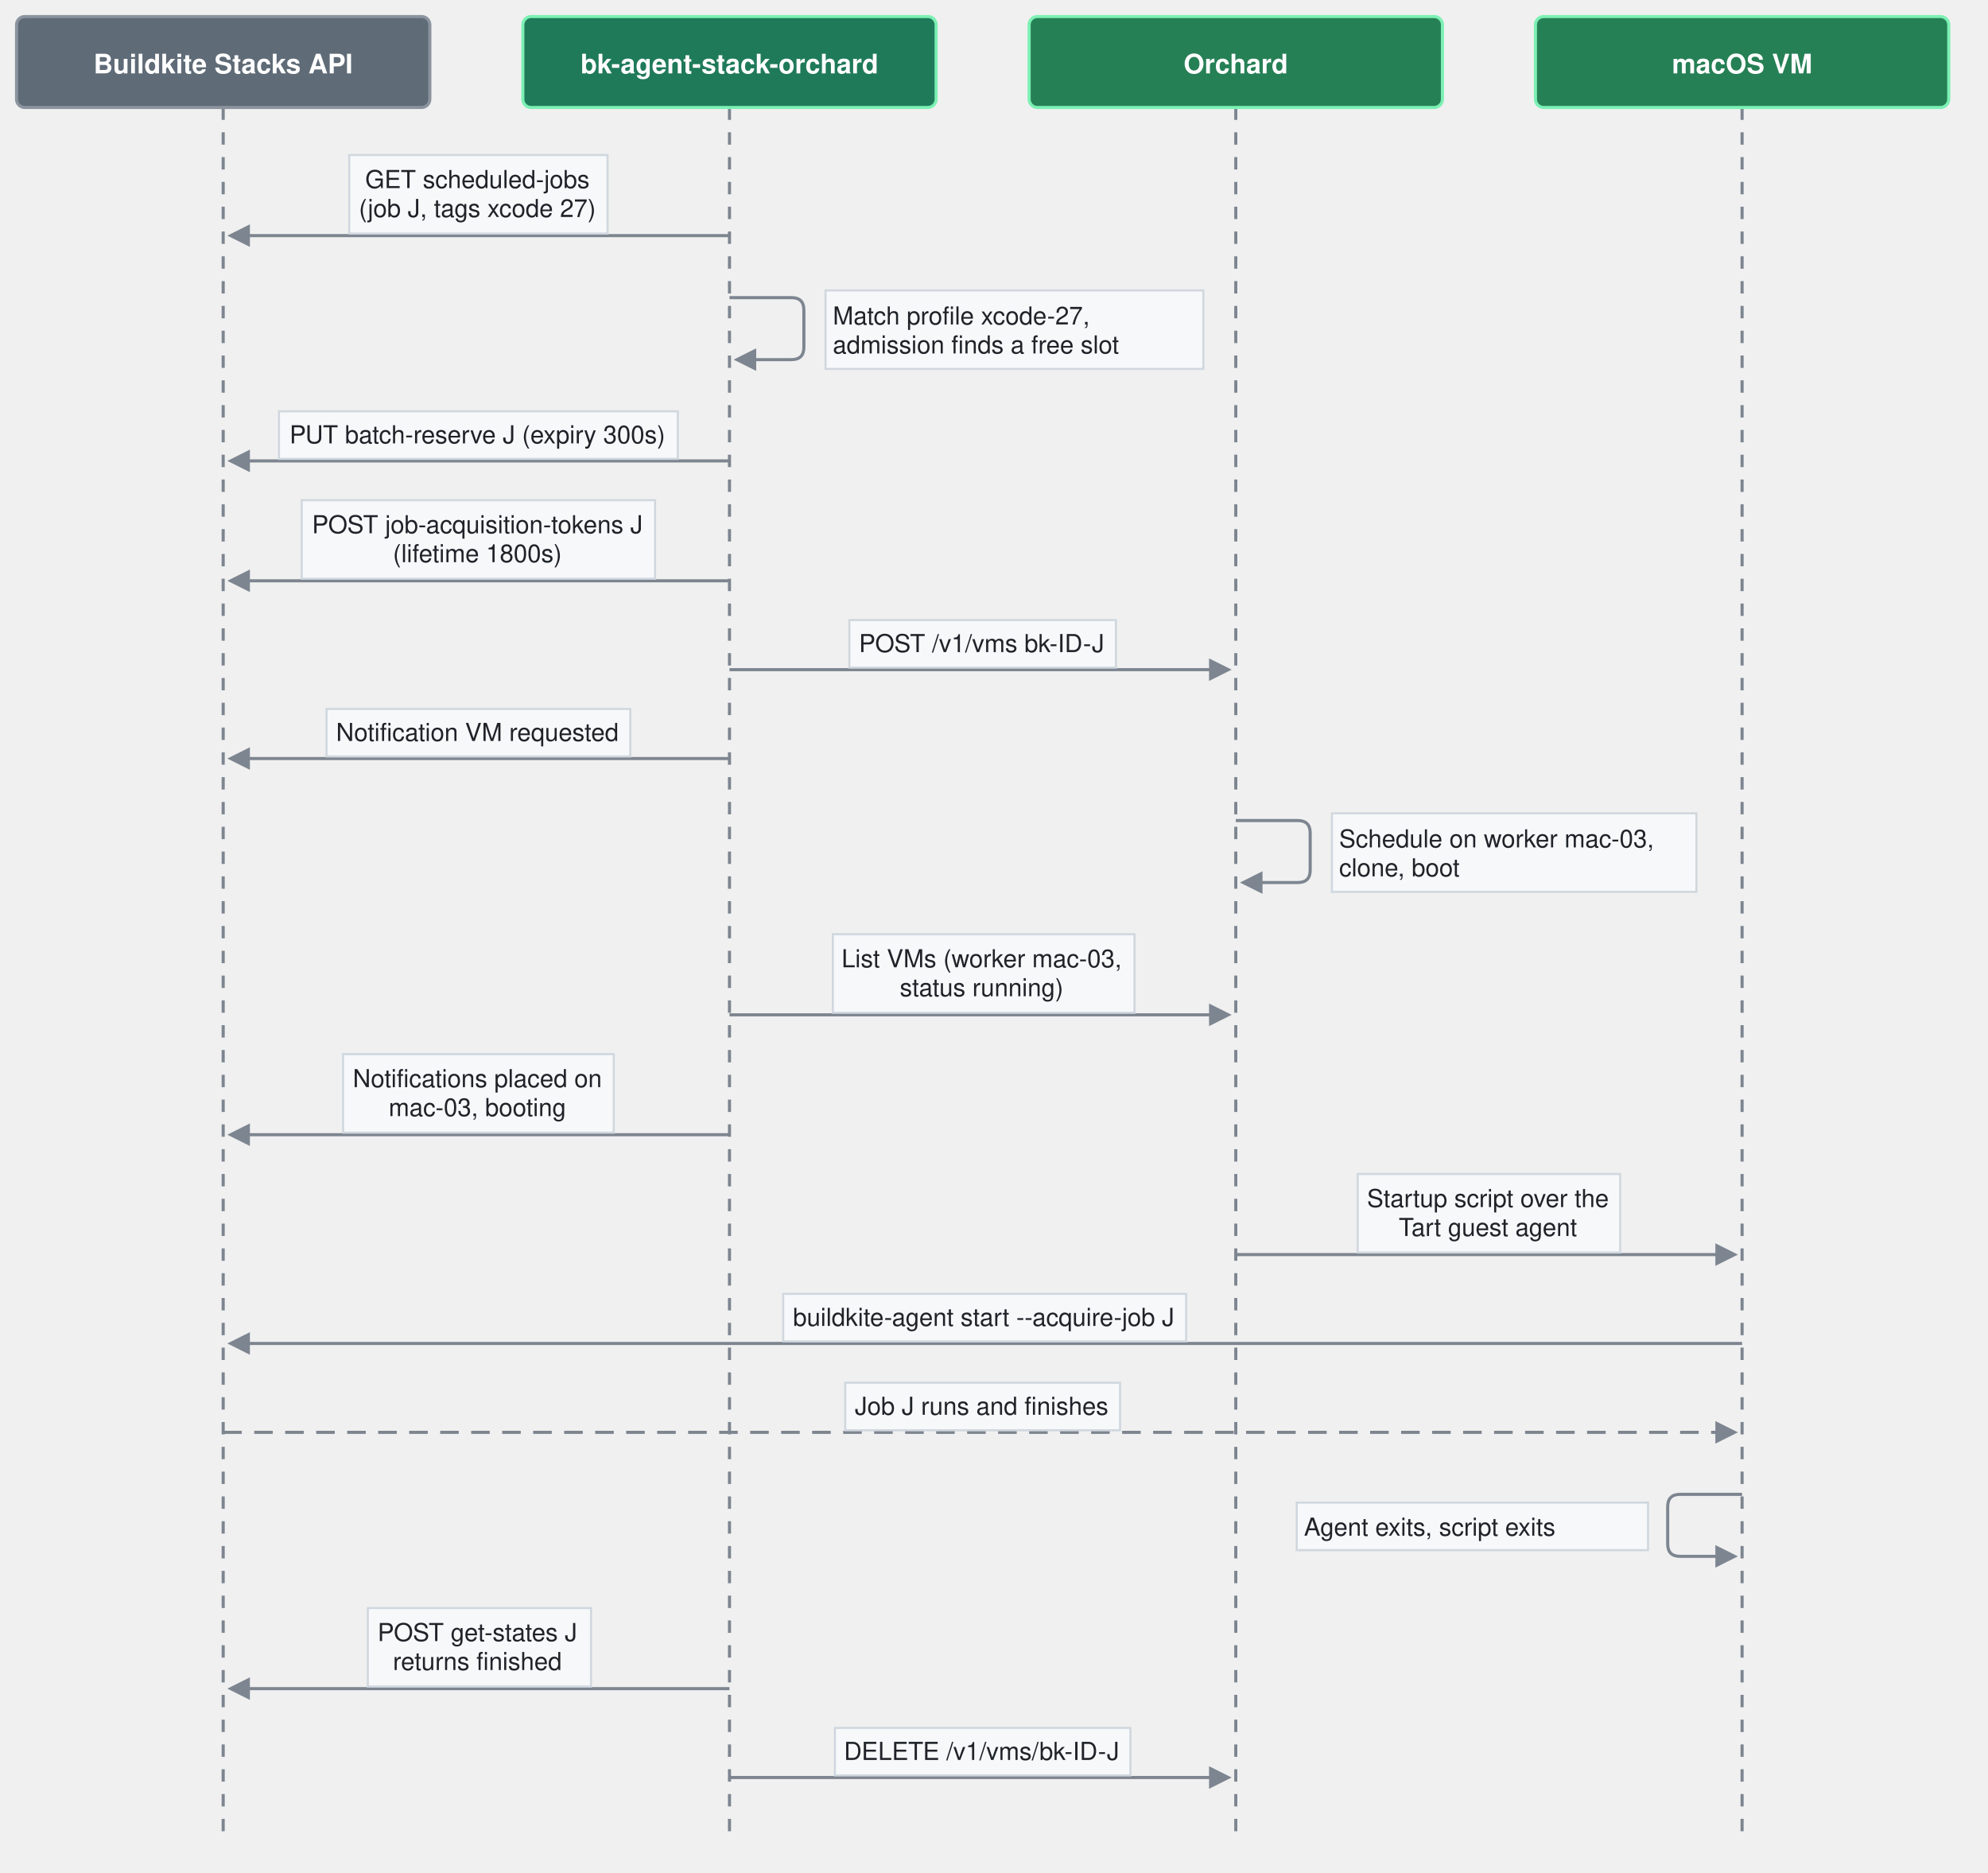
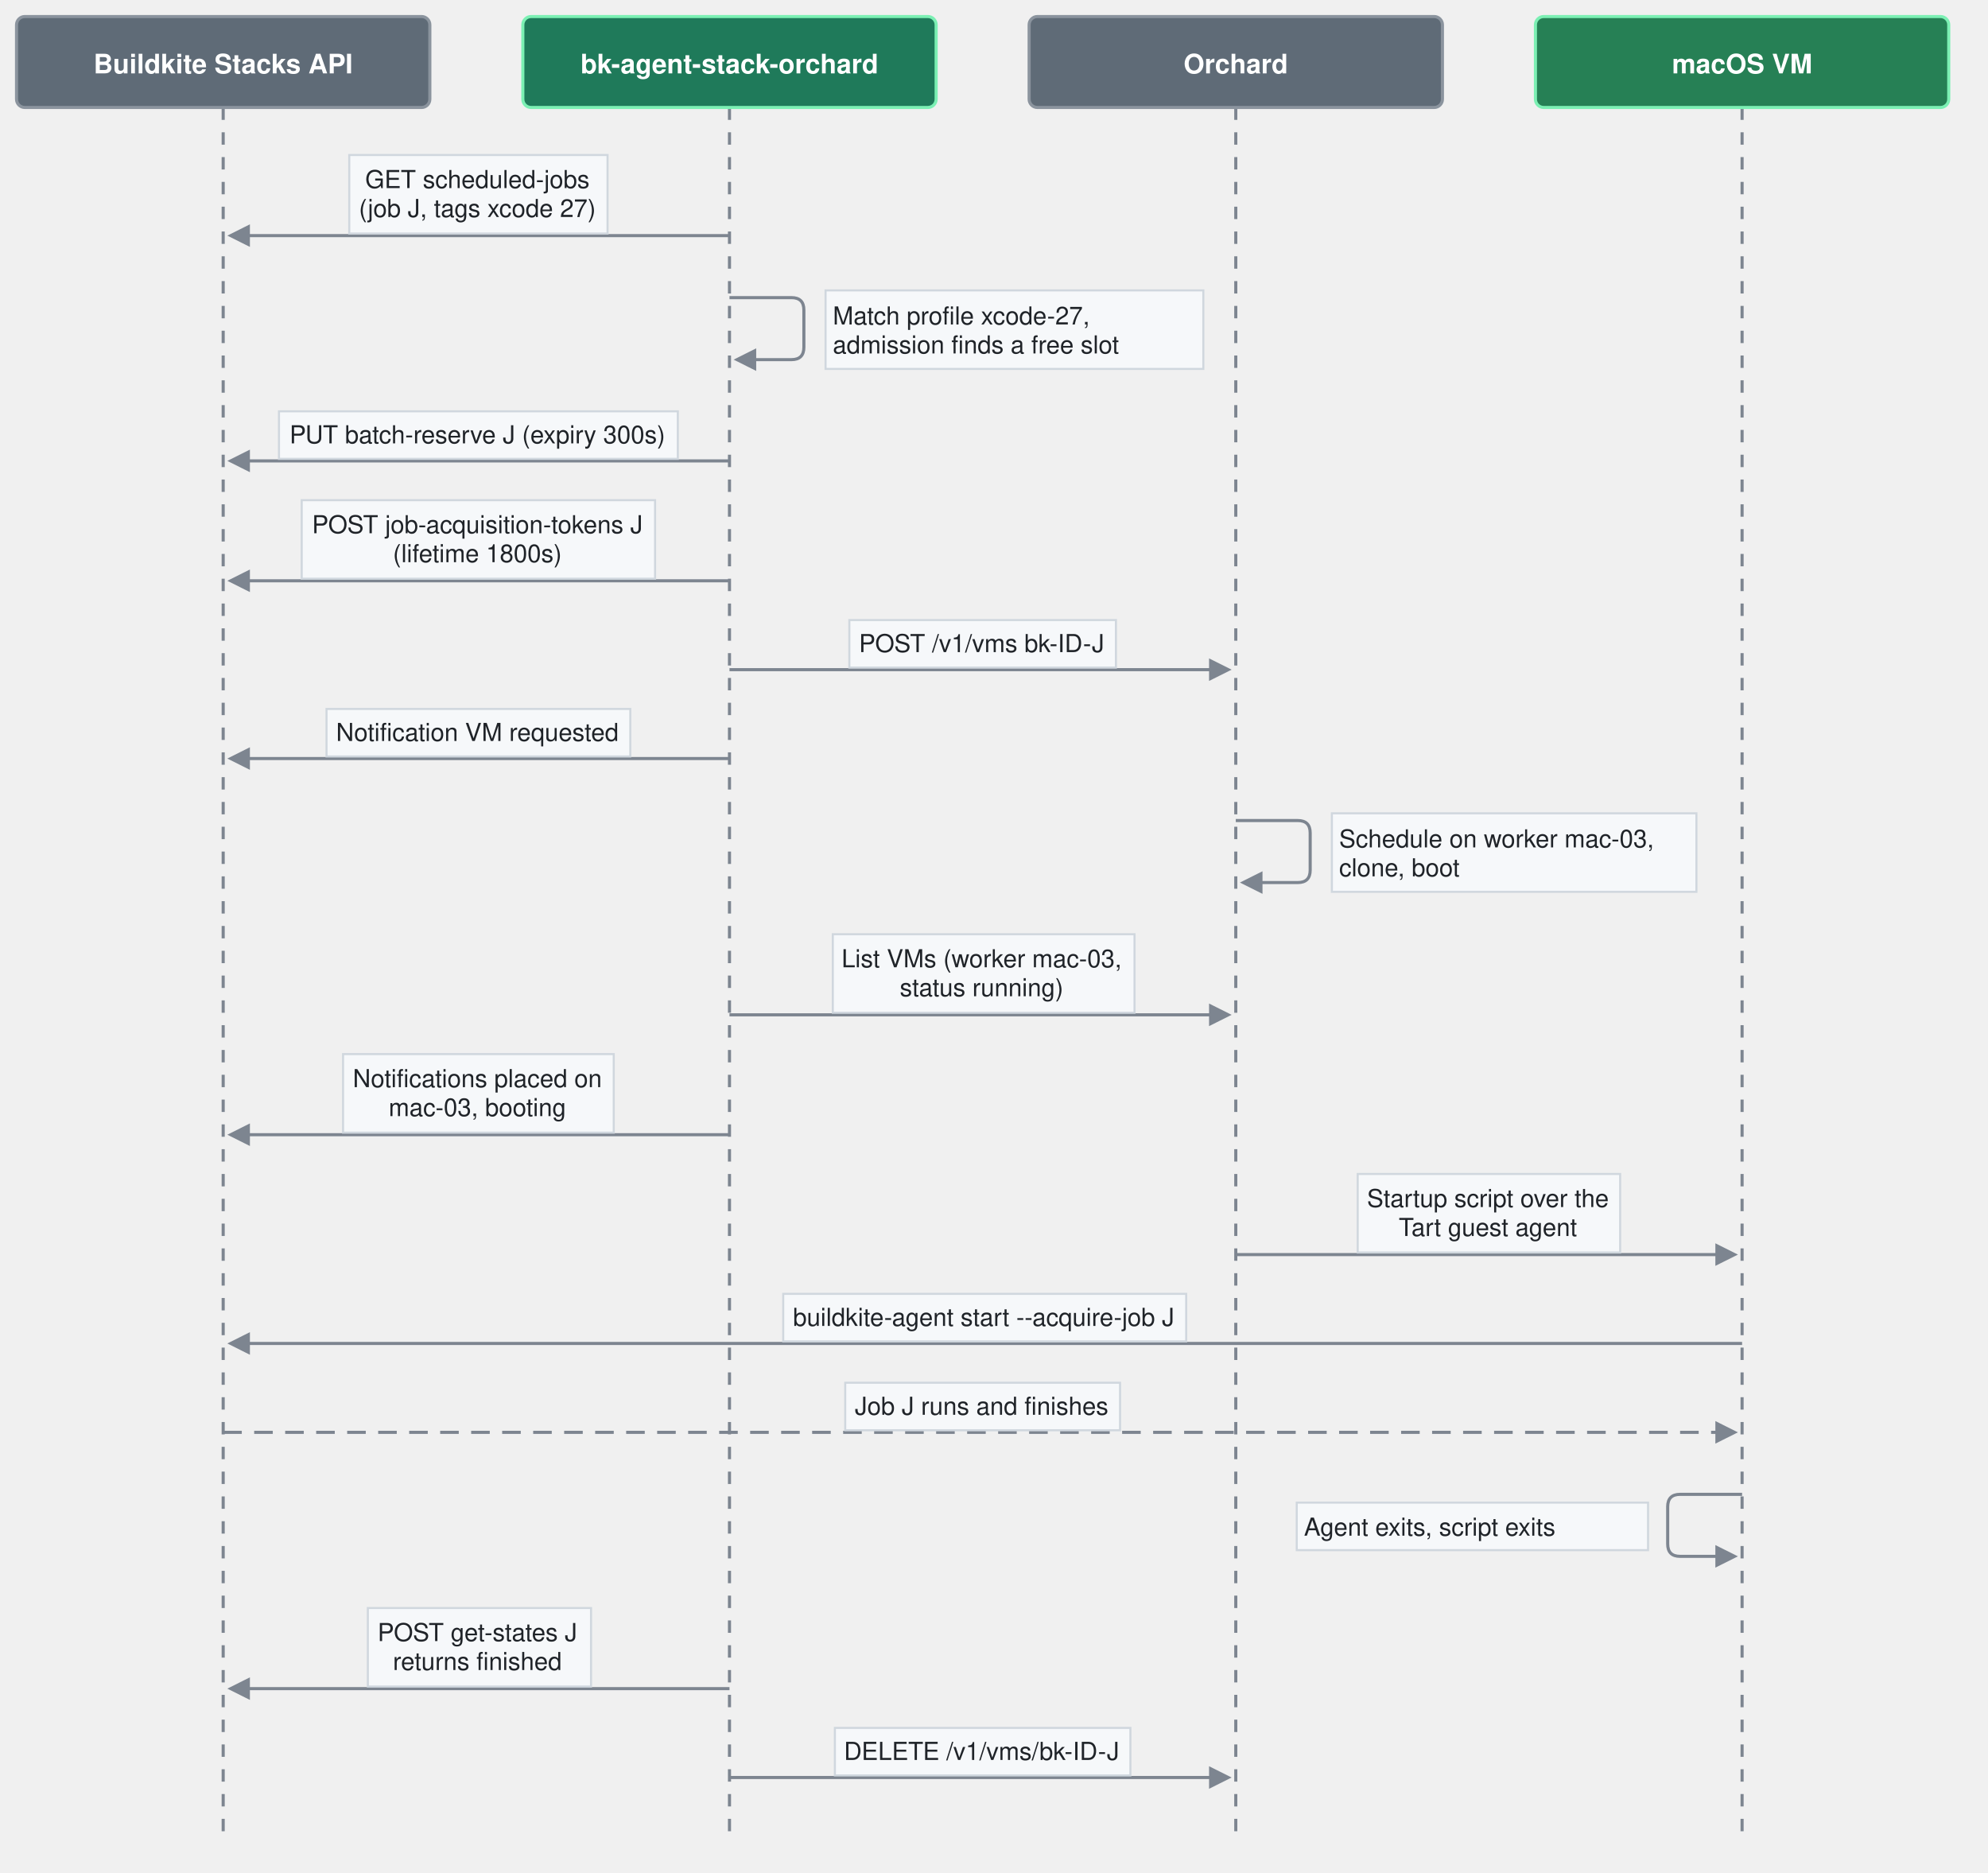
<svg xmlns="http://www.w3.org/2000/svg" style="background: transparent; background-color: transparent; color-scheme: light;" version="1.1" width="962px" height="906px" viewBox="0 0 962 906">
  <defs />
  <g>
    <g data-cell-id="0">
      <g data-cell-id="1">
        <g data-cell-id="l19">
          <g>
            <path d="M 108 52 L 108 886" fill="none" stroke="#7d8590" stroke-width="1.5" stroke-miterlimit="10" stroke-dasharray="6 6" pointer-events="stroke" style="stroke: rgb(125, 133, 144);" />
          </g>
        </g>
        <g data-cell-id="l20">
          <g>
            <path d="M 353 52 L 353 886" fill="none" stroke="#7d8590" stroke-width="1.5" stroke-miterlimit="10" stroke-dasharray="6 6" pointer-events="stroke" style="stroke: rgb(125, 133, 144);" />
          </g>
        </g>
        <g data-cell-id="l21">
          <g>
            <path d="M 598 52 L 598 886" fill="none" stroke="#7d8590" stroke-width="1.5" stroke-miterlimit="10" stroke-dasharray="6 6" pointer-events="stroke" style="stroke: rgb(125, 133, 144);" />
          </g>
        </g>
        <g data-cell-id="l22">
          <g>
            <path d="M 843 52 L 843 886" fill="none" stroke="#7d8590" stroke-width="1.5" stroke-miterlimit="10" stroke-dasharray="6 6" pointer-events="stroke" style="stroke: rgb(125, 133, 144);" />
          </g>
        </g>
        <g data-cell-id="p0">
          <g>
            <rect x="8" y="8" width="200" height="44" rx="4" ry="4" fill="#5f6b77" stroke="#8b949e" stroke-width="1.5" pointer-events="all" style="fill: rgb(95, 107, 119); stroke: rgb(139, 148, 158);" />
          </g>
          <g>
            <g fill="#ffffff" font-family="Helvetica" font-weight="bold" text-anchor="middle" font-size="13px" style="fill: rgb(255, 255, 255);">
              <text x="108" y="35.5">Buildkite Stacks API</text>
            </g>
          </g>
        </g>
        <g data-cell-id="p1">
          <g>
            <rect x="253" y="8" width="200" height="44" rx="4" ry="4" fill="#1f7a5a" stroke="#7cf0b4" stroke-width="1.5" pointer-events="all" style="fill: rgb(31, 122, 90); stroke: rgb(124, 240, 180);" />
          </g>
          <g>
            <g fill="#ffffff" font-family="Helvetica" font-weight="bold" text-anchor="middle" font-size="13px" style="fill: rgb(255, 255, 255);">
              <text x="353" y="35.5">bk-agent-stack-orchard</text>
            </g>
          </g>
        </g>
        <g data-cell-id="p2">
          <g>
-             <rect x="498" y="8" width="200" height="44" rx="4" ry="4" fill="#268055" stroke="#7cf0b4" stroke-width="1.5" pointer-events="all" style="fill: rgb(38, 128, 85); stroke: rgb(124, 240, 180);" />
+             <rect x="498" y="8" width="200" height="44" rx="4" ry="4" fill="#5f6b77" stroke="#8b949e" stroke-width="1.5" pointer-events="all" style="fill: rgb(95, 107, 119); stroke: rgb(139, 148, 158);" />
          </g>
          <g>
            <g fill="#ffffff" font-family="Helvetica" font-weight="bold" text-anchor="middle" font-size="13px" style="fill: rgb(255, 255, 255);">
              <text x="598" y="35.5">Orchard</text>
            </g>
          </g>
        </g>
        <g data-cell-id="p3">
          <g>
            <rect x="743" y="8" width="200" height="44" rx="4" ry="4" fill="#268055" stroke="#7cf0b4" stroke-width="1.5" pointer-events="all" style="fill: rgb(38, 128, 85); stroke: rgb(124, 240, 180);" />
          </g>
          <g>
            <g fill="#ffffff" font-family="Helvetica" font-weight="bold" text-anchor="middle" font-size="13px" style="fill: rgb(255, 255, 255);">
              <text x="843" y="35.5">macOS VM</text>
            </g>
          </g>
        </g>
        <g data-cell-id="e1">
          <g>
            <path d="M 353 114 L 120.18 114" fill="none" stroke="#7d8590" stroke-width="1.5" stroke-miterlimit="10" pointer-events="stroke" style="stroke: rgb(125, 133, 144);" />
            <path d="M 111.68 114 L 120.18 109.75 L 120.18 118.25 Z" fill="#7d8590" stroke="#7d8590" stroke-width="1.5" stroke-miterlimit="10" pointer-events="all" style="fill: rgb(125, 133, 144); stroke: rgb(125, 133, 144);" />
          </g>
          <g>
            <g fill="#1f2328" font-family="Helvetica" text-anchor="middle" font-size="12px" style="fill: rgb(31, 35, 40);">
              <rect fill="#f6f8fa" stroke="#d0d7de" x="169" y="75" width="125" height="38" stroke-width="1" style="fill: rgb(246, 248, 250); stroke: rgb(208, 215, 222);" />
              <text x="231" y="91">GET scheduled-jobs</text>
              <text x="231" y="105">(job J, tags xcode 27)</text>
            </g>
          </g>
        </g>
        <g data-cell-id="e2">
          <g>
            <path d="M 353 144 L 383 144 Q 389 144 389 150 L 389 168 Q 389 174 383 174 L 365.18 174" fill="none" stroke="#7d8590" stroke-width="1.5" stroke-miterlimit="10" pointer-events="stroke" style="stroke: rgb(125, 133, 144);" />
            <path d="M 356.68 174 L 365.18 169.75 L 365.18 178.25 Z" fill="#7d8590" stroke="#7d8590" stroke-width="1.5" stroke-miterlimit="10" pointer-events="all" style="fill: rgb(125, 133, 144); stroke: rgb(125, 133, 144);" />
          </g>
        </g>
        <g data-cell-id="t3">
          <g transform="translate(0.5,0.5)">
            <rect x="399" y="140" width="182.8" height="38" fill="#f6f8fa" stroke="#d0d7de" pointer-events="all" style="fill: rgb(246, 248, 250); stroke: rgb(208, 215, 222);" />
          </g>
          <g>
            <g fill="#1f2328" font-family="Helvetica" text-anchor="start" font-size="12px" style="fill: rgb(31, 35, 40);">
              <text x="403" y="157">Match profile xcode-27,</text>
              <text x="403" y="171">admission finds a free slot</text>
            </g>
          </g>
        </g>
        <g data-cell-id="e4">
          <g>
            <path d="M 353 223 L 120.18 223" fill="none" stroke="#7d8590" stroke-width="1.5" stroke-miterlimit="10" pointer-events="stroke" style="stroke: rgb(125, 133, 144);" />
            <path d="M 111.68 223 L 120.18 218.75 L 120.18 227.25 Z" fill="#7d8590" stroke="#7d8590" stroke-width="1.5" stroke-miterlimit="10" pointer-events="all" style="fill: rgb(125, 133, 144); stroke: rgb(125, 133, 144);" />
          </g>
          <g>
            <g fill="#1f2328" font-family="Helvetica" text-anchor="middle" font-size="12px" style="fill: rgb(31, 35, 40);">
              <rect fill="#f6f8fa" stroke="#d0d7de" x="135" y="199" width="193" height="23" stroke-width="1" style="fill: rgb(246, 248, 250); stroke: rgb(208, 215, 222);" />
              <text x="231" y="214.5">PUT batch-reserve J (expiry 300s)</text>
            </g>
          </g>
        </g>
        <g data-cell-id="e5">
          <g>
            <path d="M 353 281 L 120.18 281" fill="none" stroke="#7d8590" stroke-width="1.5" stroke-miterlimit="10" pointer-events="stroke" style="stroke: rgb(125, 133, 144);" />
            <path d="M 111.68 281 L 120.18 276.75 L 120.18 285.25 Z" fill="#7d8590" stroke="#7d8590" stroke-width="1.5" stroke-miterlimit="10" pointer-events="all" style="fill: rgb(125, 133, 144); stroke: rgb(125, 133, 144);" />
          </g>
          <g>
            <g fill="#1f2328" font-family="Helvetica" text-anchor="middle" font-size="12px" style="fill: rgb(31, 35, 40);">
              <rect fill="#f6f8fa" stroke="#d0d7de" x="146" y="242" width="171" height="38" stroke-width="1" style="fill: rgb(246, 248, 250); stroke: rgb(208, 215, 222);" />
              <text x="231" y="258">POST job-acquisition-tokens J</text>
              <text x="231" y="272">(lifetime 1800s)</text>
            </g>
          </g>
        </g>
        <g data-cell-id="e6">
          <g>
            <path d="M 353 324 L 585.82 324" fill="none" stroke="#7d8590" stroke-width="1.5" stroke-miterlimit="10" pointer-events="stroke" style="stroke: rgb(125, 133, 144);" />
            <path d="M 594.32 324 L 585.82 328.25 L 585.82 319.75 Z" fill="#7d8590" stroke="#7d8590" stroke-width="1.5" stroke-miterlimit="10" pointer-events="all" style="fill: rgb(125, 133, 144); stroke: rgb(125, 133, 144);" />
          </g>
          <g>
            <g fill="#1f2328" font-family="Helvetica" text-anchor="middle" font-size="12px" style="fill: rgb(31, 35, 40);">
              <rect fill="#f6f8fa" stroke="#d0d7de" x="411" y="300" width="129" height="23" stroke-width="1" style="fill: rgb(246, 248, 250); stroke: rgb(208, 215, 222);" />
              <text x="475" y="315.5">POST /v1/vms bk-ID-J</text>
            </g>
          </g>
        </g>
        <g data-cell-id="e7">
          <g>
            <path d="M 353 367 L 120.18 367" fill="none" stroke="#7d8590" stroke-width="1.5" stroke-miterlimit="10" pointer-events="stroke" style="stroke: rgb(125, 133, 144);" />
            <path d="M 111.68 367 L 120.18 362.75 L 120.18 371.25 Z" fill="#7d8590" stroke="#7d8590" stroke-width="1.5" stroke-miterlimit="10" pointer-events="all" style="fill: rgb(125, 133, 144); stroke: rgb(125, 133, 144);" />
          </g>
          <g>
            <g fill="#1f2328" font-family="Helvetica" text-anchor="middle" font-size="12px" style="fill: rgb(31, 35, 40);">
              <rect fill="#f6f8fa" stroke="#d0d7de" x="158" y="343" width="147" height="23" stroke-width="1" style="fill: rgb(246, 248, 250); stroke: rgb(208, 215, 222);" />
              <text x="231" y="358.5">Notification VM requested</text>
            </g>
          </g>
        </g>
        <g data-cell-id="e8">
          <g>
            <path d="M 598 397 L 628 397 Q 634 397 634 403 L 634 421 Q 634 427 628 427 L 610.18 427" fill="none" stroke="#7d8590" stroke-width="1.5" stroke-miterlimit="10" pointer-events="stroke" style="stroke: rgb(125, 133, 144);" />
            <path d="M 601.68 427 L 610.18 422.75 L 610.18 431.25 Z" fill="#7d8590" stroke="#7d8590" stroke-width="1.5" stroke-miterlimit="10" pointer-events="all" style="fill: rgb(125, 133, 144); stroke: rgb(125, 133, 144);" />
          </g>
        </g>
        <g data-cell-id="t9">
          <g transform="translate(0.5,0.5)">
            <rect x="644" y="393" width="176.4" height="38" fill="#f6f8fa" stroke="#d0d7de" pointer-events="all" style="fill: rgb(246, 248, 250); stroke: rgb(208, 215, 222);" />
          </g>
          <g>
            <g fill="#1f2328" font-family="Helvetica" text-anchor="start" font-size="12px" style="fill: rgb(31, 35, 40);">
              <text x="648" y="410">Schedule on worker mac-03,</text>
              <text x="648" y="424">clone, boot</text>
            </g>
          </g>
        </g>
        <g data-cell-id="e10">
          <g>
            <path d="M 353 491 L 585.82 491" fill="none" stroke="#7d8590" stroke-width="1.5" stroke-miterlimit="10" pointer-events="stroke" style="stroke: rgb(125, 133, 144);" />
            <path d="M 594.32 491 L 585.82 495.25 L 585.82 486.75 Z" fill="#7d8590" stroke="#7d8590" stroke-width="1.5" stroke-miterlimit="10" pointer-events="all" style="fill: rgb(125, 133, 144); stroke: rgb(125, 133, 144);" />
          </g>
          <g>
            <g fill="#1f2328" font-family="Helvetica" text-anchor="middle" font-size="12px" style="fill: rgb(31, 35, 40);">
              <rect fill="#f6f8fa" stroke="#d0d7de" x="403" y="452" width="146" height="38" stroke-width="1" style="fill: rgb(246, 248, 250); stroke: rgb(208, 215, 222);" />
              <text x="475" y="468">List VMs (worker mac-03,</text>
              <text x="475" y="482">status running)</text>
            </g>
          </g>
        </g>
        <g data-cell-id="e11">
          <g>
            <path d="M 353 549 L 120.18 549" fill="none" stroke="#7d8590" stroke-width="1.5" stroke-miterlimit="10" pointer-events="stroke" style="stroke: rgb(125, 133, 144);" />
            <path d="M 111.68 549 L 120.18 544.75 L 120.18 553.25 Z" fill="#7d8590" stroke="#7d8590" stroke-width="1.5" stroke-miterlimit="10" pointer-events="all" style="fill: rgb(125, 133, 144); stroke: rgb(125, 133, 144);" />
          </g>
          <g>
            <g fill="#1f2328" font-family="Helvetica" text-anchor="middle" font-size="12px" style="fill: rgb(31, 35, 40);">
              <rect fill="#f6f8fa" stroke="#d0d7de" x="166" y="510" width="131" height="38" stroke-width="1" style="fill: rgb(246, 248, 250); stroke: rgb(208, 215, 222);" />
              <text x="231" y="526">Notifications placed on</text>
              <text x="231" y="540">mac-03, booting</text>
            </g>
          </g>
        </g>
        <g data-cell-id="e12">
          <g>
            <path d="M 598 607 L 830.82 607" fill="none" stroke="#7d8590" stroke-width="1.5" stroke-miterlimit="10" pointer-events="stroke" style="stroke: rgb(125, 133, 144);" />
            <path d="M 839.32 607 L 830.82 611.25 L 830.82 602.75 Z" fill="#7d8590" stroke="#7d8590" stroke-width="1.5" stroke-miterlimit="10" pointer-events="all" style="fill: rgb(125, 133, 144); stroke: rgb(125, 133, 144);" />
          </g>
          <g>
            <g fill="#1f2328" font-family="Helvetica" text-anchor="middle" font-size="12px" style="fill: rgb(31, 35, 40);">
              <rect fill="#f6f8fa" stroke="#d0d7de" x="657" y="568" width="127" height="38" stroke-width="1" style="fill: rgb(246, 248, 250); stroke: rgb(208, 215, 222);" />
              <text x="720" y="584">Startup script over the</text>
              <text x="720" y="598">Tart guest agent</text>
            </g>
          </g>
        </g>
        <g data-cell-id="e13">
          <g>
            <path d="M 843 650 L 120.18 650" fill="none" stroke="#7d8590" stroke-width="1.5" stroke-miterlimit="10" pointer-events="stroke" style="stroke: rgb(125, 133, 144);" />
            <path d="M 111.68 650 L 120.18 645.75 L 120.18 654.25 Z" fill="#7d8590" stroke="#7d8590" stroke-width="1.5" stroke-miterlimit="10" pointer-events="all" style="fill: rgb(125, 133, 144); stroke: rgb(125, 133, 144);" />
          </g>
          <g>
            <g fill="#1f2328" font-family="Helvetica" text-anchor="middle" font-size="12px" style="fill: rgb(31, 35, 40);">
              <rect fill="#f6f8fa" stroke="#d0d7de" x="379" y="626" width="195" height="23" stroke-width="1" style="fill: rgb(246, 248, 250); stroke: rgb(208, 215, 222);" />
              <text x="476" y="641.5">buildkite-agent start --acquire-job J</text>
            </g>
          </g>
        </g>
        <g data-cell-id="e14">
          <g>
            <path d="M 108 693 L 830.82 693" fill="none" stroke="#7d8590" stroke-width="1.5" stroke-miterlimit="10" stroke-dasharray="9 6" pointer-events="stroke" style="stroke: rgb(125, 133, 144);" />
            <path d="M 839.32 693 L 830.82 697.25 L 830.82 688.75 Z" fill="#7d8590" stroke="#7d8590" stroke-width="1.5" stroke-miterlimit="10" pointer-events="all" style="fill: rgb(125, 133, 144); stroke: rgb(125, 133, 144);" />
          </g>
          <g>
            <g fill="#1f2328" font-family="Helvetica" text-anchor="middle" font-size="12px" style="fill: rgb(31, 35, 40);">
              <rect fill="#f6f8fa" stroke="#d0d7de" x="409" y="669" width="133" height="23" stroke-width="1" style="fill: rgb(246, 248, 250); stroke: rgb(208, 215, 222);" />
              <text x="475" y="684.5">Job J runs and finishes</text>
            </g>
          </g>
        </g>
        <g data-cell-id="e15">
          <g>
            <path d="M 843 723 L 813 723 Q 807 723 807 729 L 807 747 Q 807 753 813 753 L 830.82 753" fill="none" stroke="#7d8590" stroke-width="1.5" stroke-miterlimit="10" pointer-events="stroke" style="stroke: rgb(125, 133, 144);" />
            <path d="M 839.32 753 L 830.82 757.25 L 830.82 748.75 Z" fill="#7d8590" stroke="#7d8590" stroke-width="1.5" stroke-miterlimit="10" pointer-events="all" style="fill: rgb(125, 133, 144); stroke: rgb(125, 133, 144);" />
          </g>
        </g>
        <g data-cell-id="t16">
          <g transform="translate(0.5,0.5)">
            <rect x="627" y="726.5" width="170" height="23" fill="#f6f8fa" stroke="#d0d7de" pointer-events="all" style="fill: rgb(246, 248, 250); stroke: rgb(208, 215, 222);" />
          </g>
          <g>
            <g fill="#1f2328" font-family="Helvetica" text-anchor="start" font-size="12px" style="fill: rgb(31, 35, 40);">
              <text x="631" y="743">Agent exits, script exits</text>
            </g>
          </g>
        </g>
        <g data-cell-id="e17">
          <g>
            <path d="M 353 817 L 120.18 817" fill="none" stroke="#7d8590" stroke-width="1.5" stroke-miterlimit="10" pointer-events="stroke" style="stroke: rgb(125, 133, 144);" />
            <path d="M 111.68 817 L 120.18 812.75 L 120.18 821.25 Z" fill="#7d8590" stroke="#7d8590" stroke-width="1.5" stroke-miterlimit="10" pointer-events="all" style="fill: rgb(125, 133, 144); stroke: rgb(125, 133, 144);" />
          </g>
          <g>
            <g fill="#1f2328" font-family="Helvetica" text-anchor="middle" font-size="12px" style="fill: rgb(31, 35, 40);">
              <rect fill="#f6f8fa" stroke="#d0d7de" x="178" y="778" width="108" height="38" stroke-width="1" style="fill: rgb(246, 248, 250); stroke: rgb(208, 215, 222);" />
              <text x="231" y="794">POST get-states J</text>
              <text x="231" y="808">returns finished</text>
            </g>
          </g>
        </g>
        <g data-cell-id="e18">
          <g>
            <path d="M 353 860 L 585.82 860" fill="none" stroke="#7d8590" stroke-width="1.5" stroke-miterlimit="10" pointer-events="stroke" style="stroke: rgb(125, 133, 144);" />
            <path d="M 594.32 860 L 585.82 864.25 L 585.82 855.75 Z" fill="#7d8590" stroke="#7d8590" stroke-width="1.5" stroke-miterlimit="10" pointer-events="all" style="fill: rgb(125, 133, 144); stroke: rgb(125, 133, 144);" />
          </g>
          <g>
            <g fill="#1f2328" font-family="Helvetica" text-anchor="middle" font-size="12px" style="fill: rgb(31, 35, 40);">
              <rect fill="#f6f8fa" stroke="#d0d7de" x="404" y="836" width="143" height="23" stroke-width="1" style="fill: rgb(246, 248, 250); stroke: rgb(208, 215, 222);" />
              <text x="475" y="851.5">DELETE /v1/vms/bk-ID-J</text>
            </g>
          </g>
        </g>
      </g>
    </g>
  </g>
</svg>
